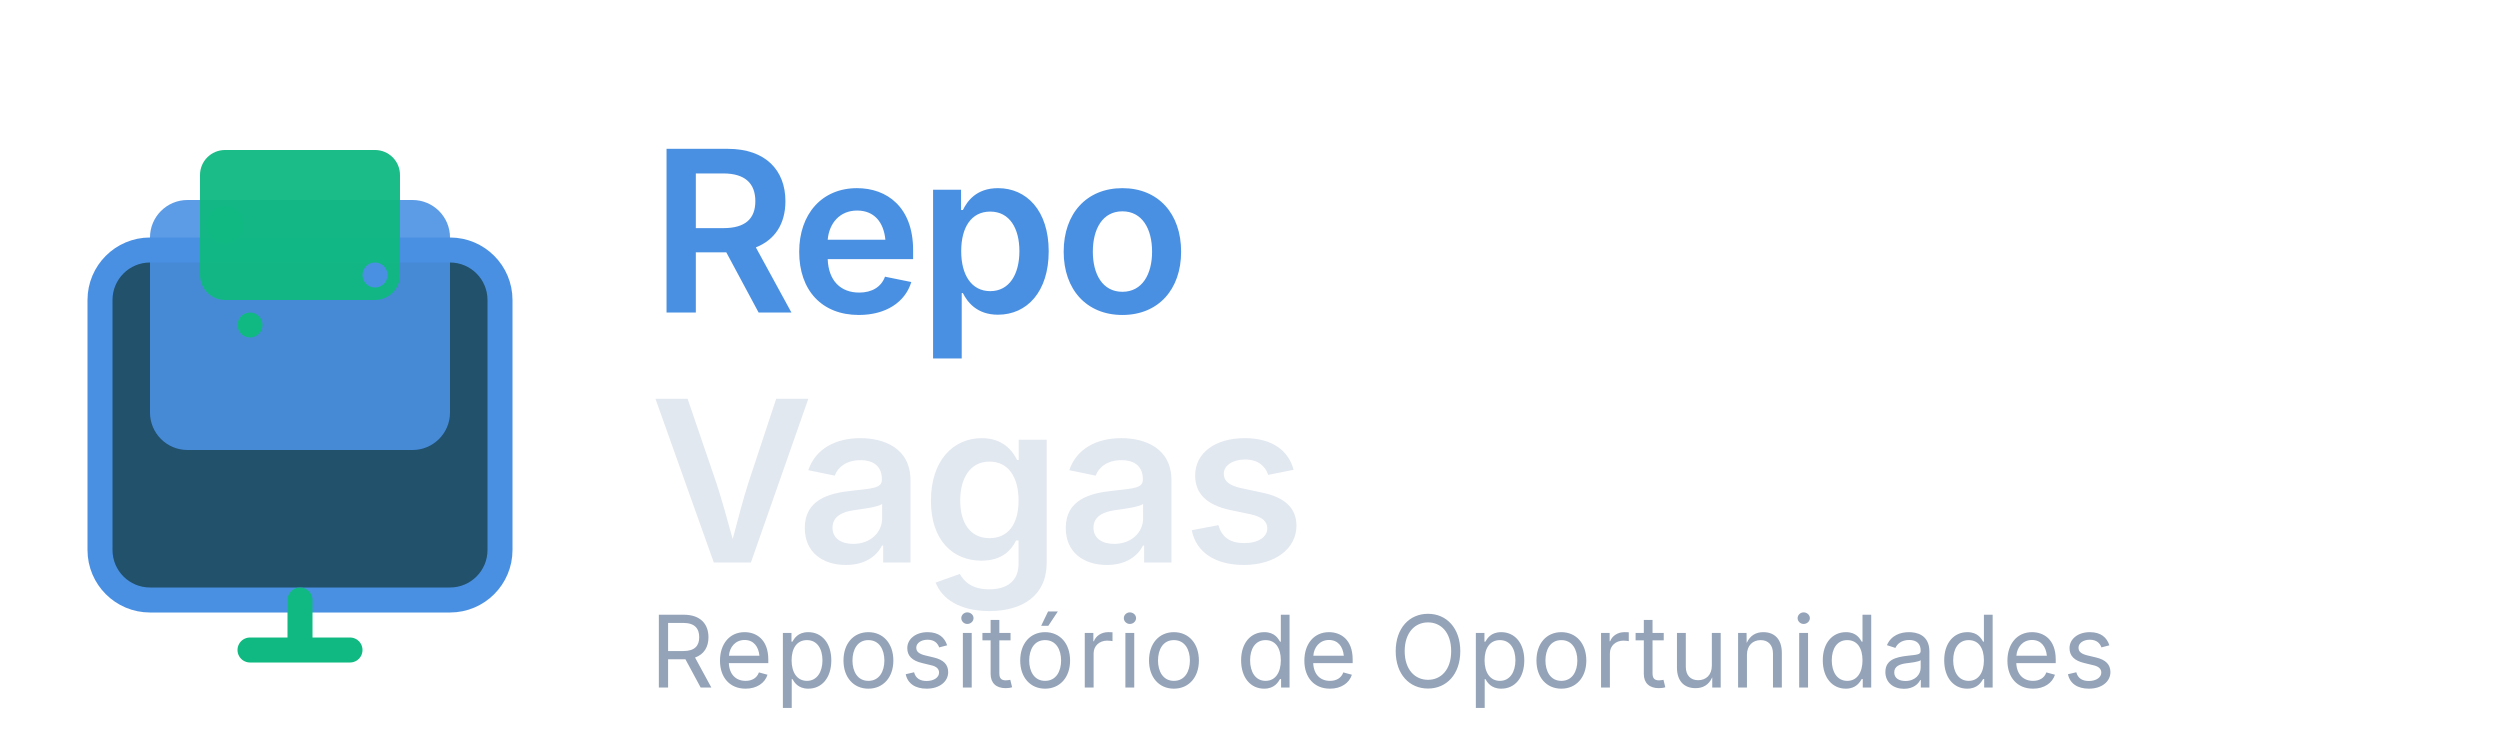
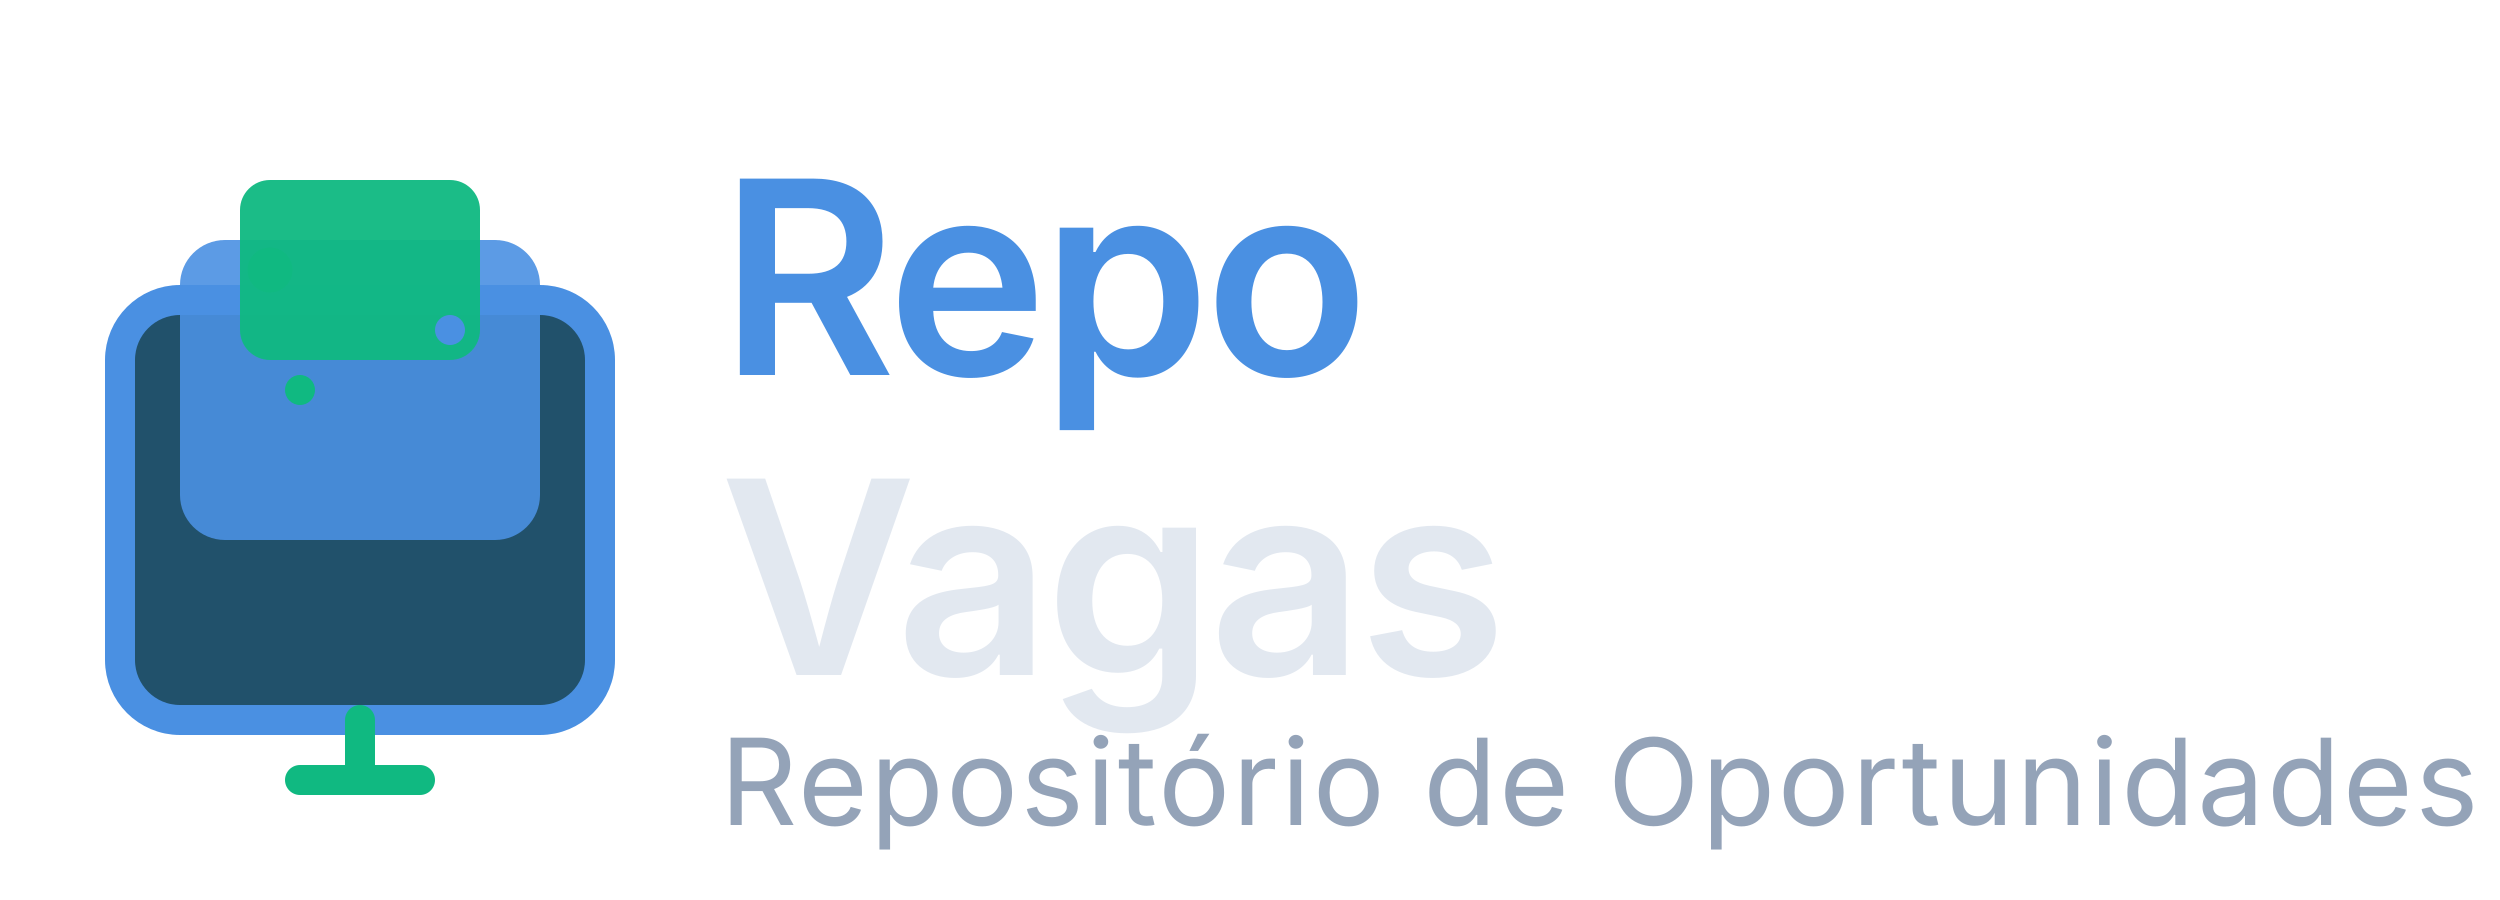
- <svg xmlns="http://www.w3.org/2000/svg" width="300" height="90" viewBox="0 0 300 90" fill="none">
+ <svg xmlns="http://www.w3.org/2000/svg" width="250" height="90" viewBox="0 0 250 90" fill="none">
  <g id="logo-icon-dark">
    <rect x="12" y="30" width="48" height="42" rx="6" fill="#21516B" stroke="#4A90E2" stroke-width="3" />
    <rect x="18" y="24" width="36" height="30" rx="4.5" fill="#4A90E2" opacity="0.9" />
    <rect x="24" y="18" width="24" height="18" rx="3" fill="#10B981" opacity="0.95" />
    <path d="M36 72 L36 78 M30 78 L42 78" stroke="#10B981" stroke-width="3" stroke-linecap="round" />
    <circle cx="27" cy="27" r="2.25" fill="#10B981" />
    <circle cx="45" cy="33" r="1.5" fill="#4A90E2" />
    <circle cx="30" cy="39" r="1.5" fill="#10B981" />
  </g>
  <g id="logo-text-dark">
-     <text x="78" y="37.5" font-family="Inter, sans-serif" font-size="27" font-weight="600" fill="#4A90E2" letter-spacing="-0.02em">Repo</text>
-     <text x="78" y="67.5" font-family="Inter, sans-serif" font-size="27" font-weight="600" fill="#E2E8F0" letter-spacing="-0.02em">Vagas</text>
-     <text x="78" y="82.5" font-family="Inter, sans-serif" font-size="12" font-weight="400" fill="#94A3B8" letter-spacing="0.02em">Repositório de Oportunidades</text>
+     <text x="72" y="37.5" font-family="Inter, sans-serif" font-size="27" font-weight="600" fill="#4A90E2" letter-spacing="-0.02em">Repo</text>
+     <text x="72" y="67.5" font-family="Inter, sans-serif" font-size="27" font-weight="600" fill="#E2E8F0" letter-spacing="-0.02em">Vagas</text>
+     <text x="72" y="82.5" font-family="Inter, sans-serif" font-size="12" font-weight="400" fill="#94A3B8" letter-spacing="0.02em">Repositório de Oportunidades</text>
  </g>
</svg>
